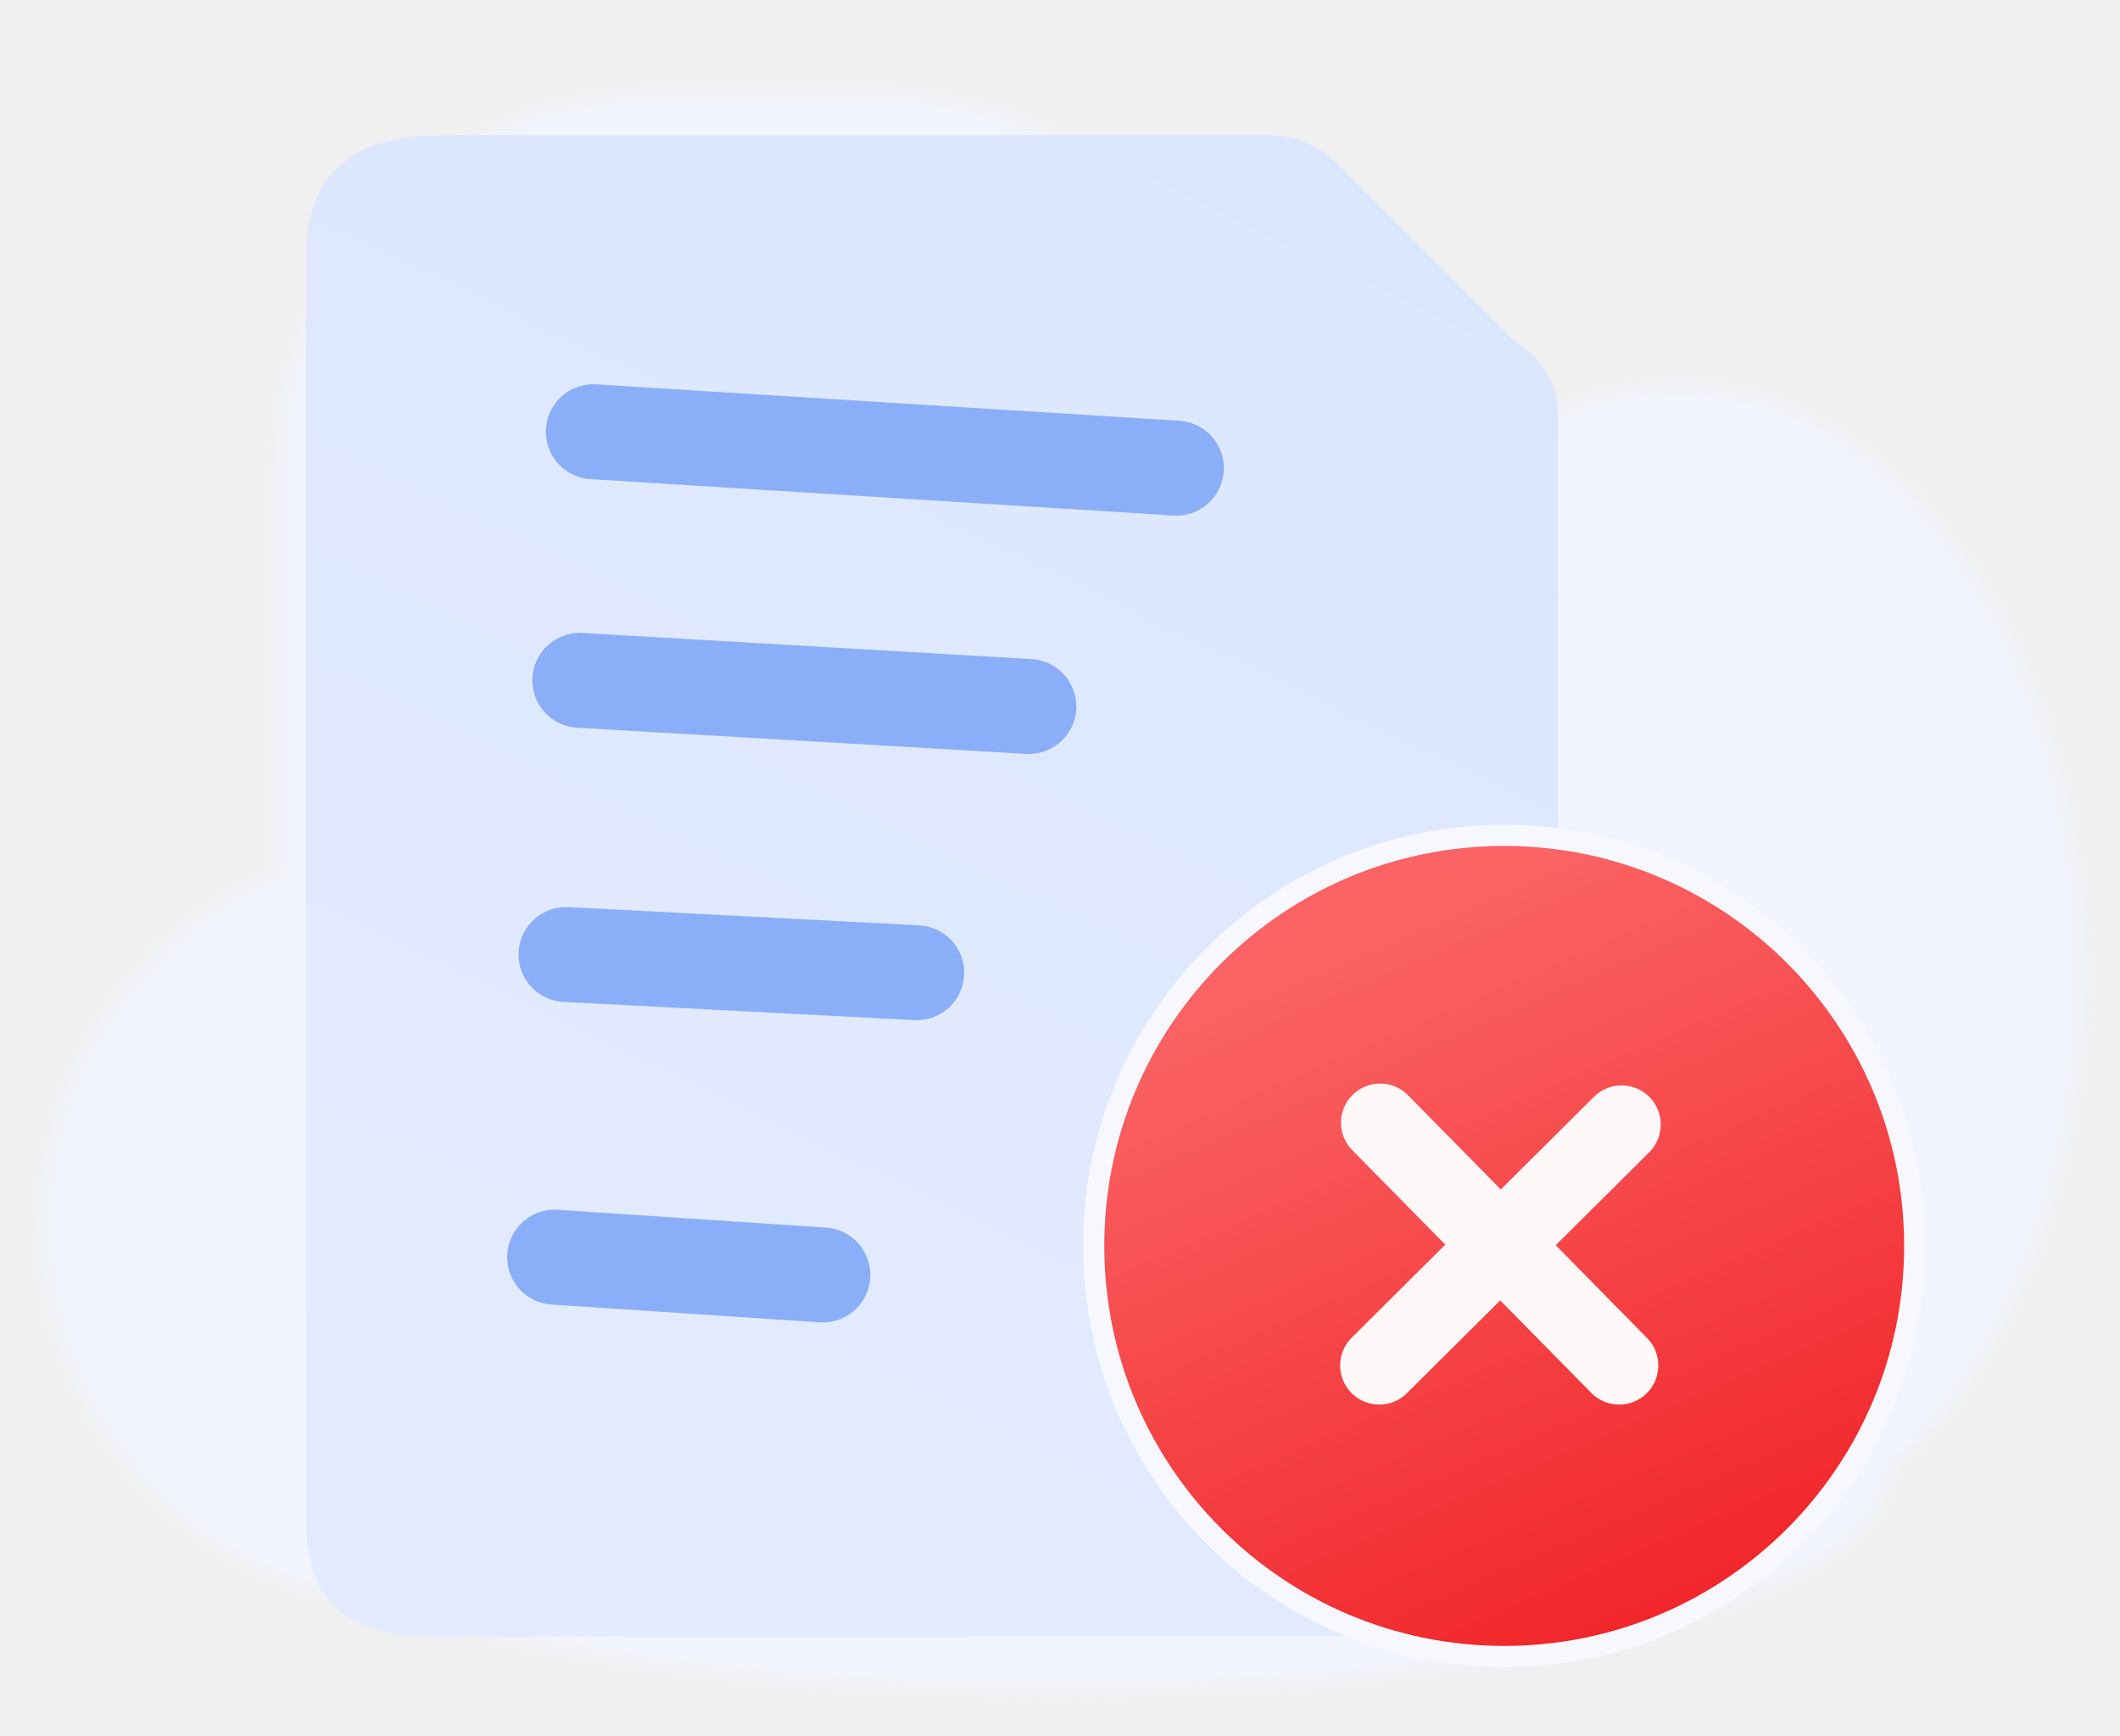
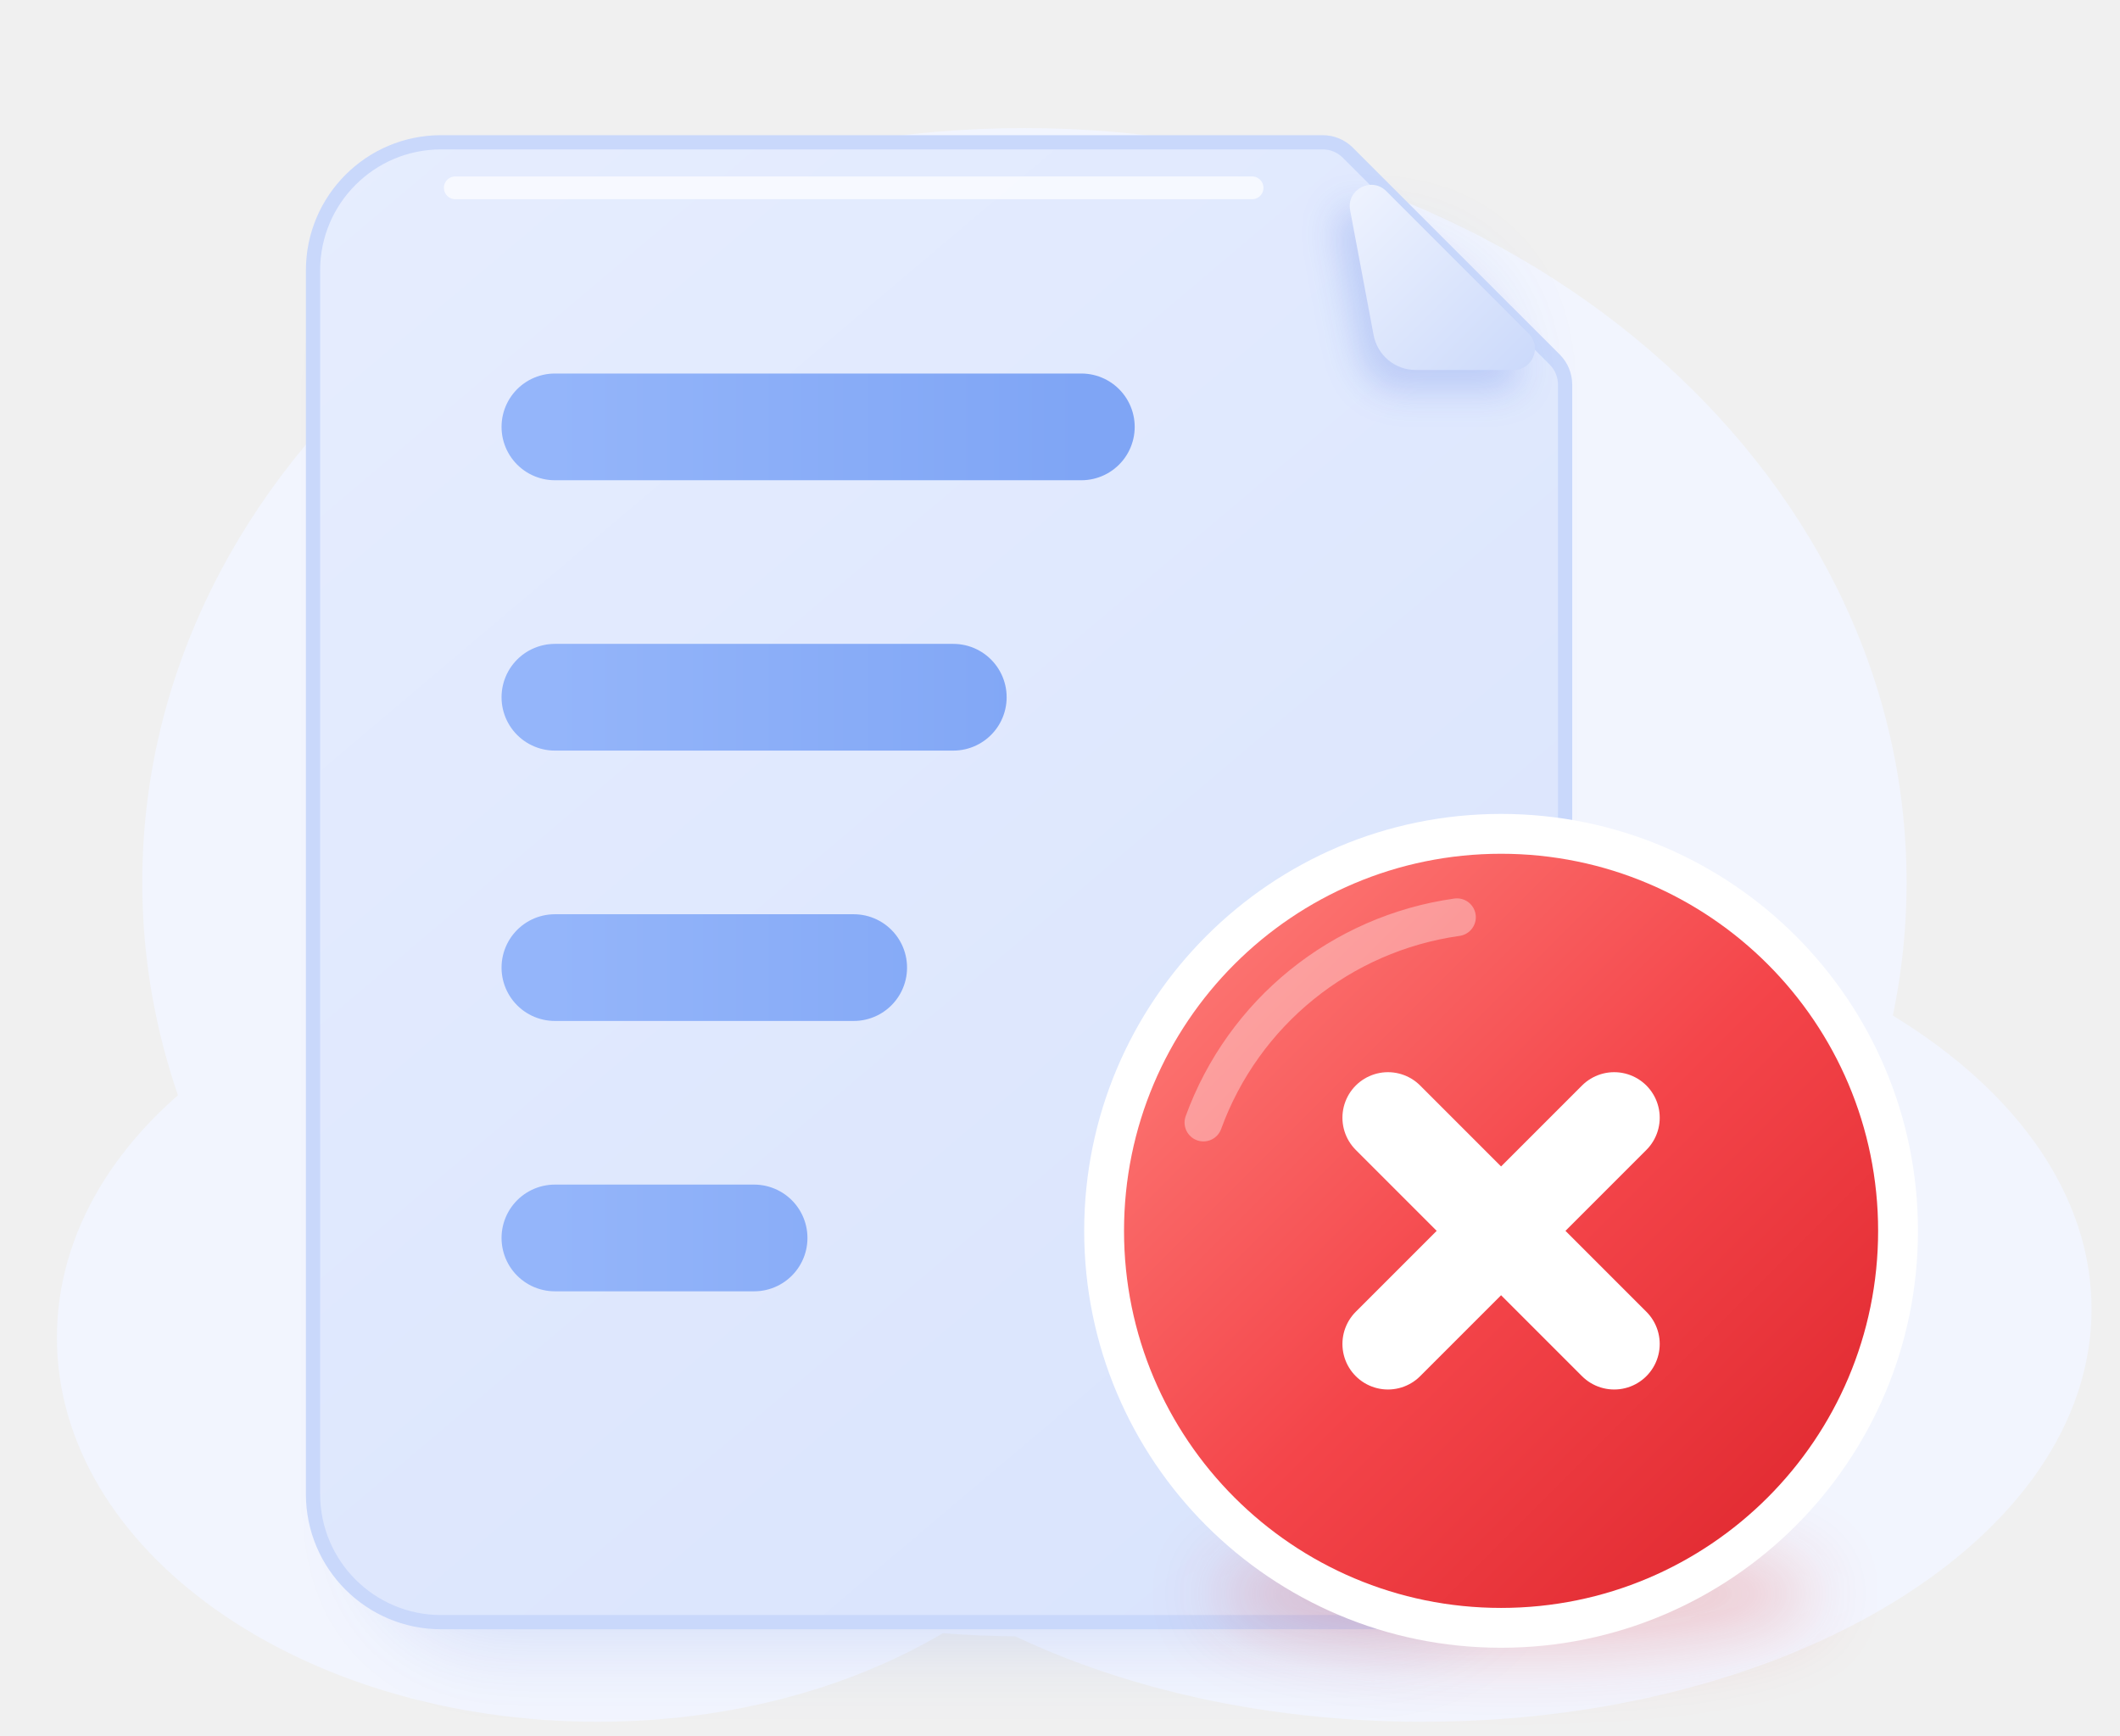
<svg xmlns="http://www.w3.org/2000/svg" viewBox="0 0 149 122" width="149" height="122">
  <defs>
-     <filter id="sfuma-alone" x="-30%" y="-30%" width="160%" height="160%">
-       <feGaussianBlur stdDeviation="0.6" />
+     <filter id="sfuma-ombra" filterUnits="userSpaceOnUse" x="0" y="0" width="149" height="122">
+       <feGaussianBlur stdDeviation="2.5" />
    </filter>
-     <linearGradient id="azzurro-foglio" gradientUnits="userSpaceOnUse" x1="90.06" y1="9.21" x2="41.32" y2="110.63">
-       <stop offset="0" stop-color="#DBE6FE" />
-       <stop offset="0.994" stop-color="#E3EBFE" />
+     <filter id="sfuma-piccola" filterUnits="userSpaceOnUse" x="0" y="0" width="149" height="122">
+       <feGaussianBlur stdDeviation="1.2" />
+     </filter>
+     <linearGradient id="carta-luce" gradientUnits="userSpaceOnUse" x1="22" y1="10" x2="110" y2="114">
+       <stop offset="0" stop-color="#E6EDFE" />
+       <stop offset="1" stop-color="#D8E3FD" />
    </linearGradient>
-     <linearGradient id="rosso-bollino" gradientUnits="userSpaceOnUse" x1="98.46" y1="63.75" x2="121.15" y2="115.92">
-       <stop offset="0.012" stop-color="#FB6364" />
-       <stop offset="0.977" stop-color="#F02327" />
+     <linearGradient id="lembo-luce" gradientUnits="userSpaceOnUse" x1="94" y1="10" x2="110" y2="26">
+       <stop offset="0" stop-color="#F4F7FF" />
+       <stop offset="1" stop-color="#C8D7FA" />
+     </linearGradient>
+     <linearGradient id="righe-luce" gradientUnits="userSpaceOnUse" x1="39" y1="0" x2="76" y2="0">
+       <stop offset="0" stop-color="#94B5FA" />
+       <stop offset="1" stop-color="#7FA5F5" />
+     </linearGradient>
+     <linearGradient id="distintivo-luce" gradientUnits="userSpaceOnUse" x1="85.62" y1="66.62" x2="126.7" y2="107.7">
+       <stop offset="0" stop-color="#FC7471" />
+       <stop offset="0.5" stop-color="#F4454A" />
+       <stop offset="1" stop-color="#E12A31" />
    </linearGradient>
  </defs>
-   <g id="nuvola" fill="#F2F4FE" filter="url(#sfuma-alone)">
-     <rect id="nuvola-centro" x="19.72" y="6.88" width="68.31" height="105" rx="25.89" />
-     <circle id="nuvola-sinistra" cx="29.75" cy="86.11" r="26.57" />
-     <ellipse id="nuvola-destra" cx="117.72" cy="68.37" rx="28.45" ry="41.05" />
-     <ellipse id="nuvola-basso" cx="74.25" cy="103.86" rx="58.13" ry="14.75" />
+   <g id="nuvola" fill="#F2F5FE">
+     <ellipse cx="72" cy="62" rx="62" ry="53" />
+     <ellipse cx="100" cy="92" rx="47" ry="29" />
+     <ellipse cx="42" cy="94" rx="38" ry="27" />
  </g>
  <g id="documento">
-     <path id="foglio" d="M31 9.5 H89 Q92 9.5 94 11.5 L106.5 24 Q109.5 26 109.5 29 V107.5 Q109 115 101 115 H30 Q21.5 115 21.5 107 V18 Q21.5 9.5 31 9.5 Z" fill="url(#azzurro-foglio)" />
-     <g id="righe" stroke="#8AAEF7" stroke-width="6.67" stroke-linecap="round" fill="none">
-       <path id="riga-1" fill="none" d="M41.7 30.34 L82.68 32.9" />
-       <path id="riga-2" fill="none" d="M40.75 47.81 L72.31 49.65" />
-       <path id="riga-3" fill="none" d="M39.78 67.08 L64.43 68.36" />
-       <path id="riga-4" fill="none" d="M38.98 88.35 L57.83 89.6" />
+     <path id="documento-ombra" d="M35 17 L97 17 C101.97 17 106 21.03 106 26 L106 107 C106 111.97 101.97 116 97 116 L35 116 C30.03 116 26 111.97 26 107 L26 26 C26 21.03 30.03 17 35 17 Z" fill="#1D4ED8" opacity="0.12" filter="url(#sfuma-ombra)" />
+     <path id="documento-carta" d="M31 10 L92.96 10 C93.63 10 94.26 10.26 94.73 10.73 L109.27 25.27 C109.74 25.74 110 26.37 110 27.04 L110 105 C110 109.97 105.97 114 101 114 L31 114 C26.03 114 22 109.97 22 105 L22 19 C22 14.03 26.03 10 31 10 Z" fill="url(#carta-luce)" stroke="#C9D8FB" stroke-width="1" />
+     <path id="documento-riflesso" d="M32 13.2 H88" stroke="#FFFFFF" stroke-opacity="0.7" stroke-width="1.6" stroke-linecap="round" />
+     <path id="lembo-ombra" d="M97.43 13.43 L107.44 23.44 C108.38 24.38 107.72 26 106.38 26 L99.49 26 C98.05 26 96.81 24.97 96.54 23.55 L94.89 14.77 C94.62 13.32 96.39 12.39 97.43 13.43 Z" fill="#1D4ED8" opacity="0.18" transform="translate(-1 1.5)" filter="url(#sfuma-piccola)" />
+     <path id="lembo" d="M97.43 13.43 L107.44 23.44 C108.38 24.38 107.72 26 106.38 26 L99.49 26 C98.05 26 96.81 24.97 96.54 23.55 L94.89 14.77 C94.62 13.32 96.39 12.39 97.43 13.43 Z" fill="url(#lembo-luce)" />
+     <g id="righe">
+       <path id="riga-1" d="M39 30 L76 30" stroke="url(#righe-luce)" stroke-width="7.5" stroke-linecap="round" fill="none" />
+       <path id="riga-2" d="M39 49 L67 49" stroke="url(#righe-luce)" stroke-width="7.5" stroke-linecap="round" fill="none" />
+       <path id="riga-3" d="M39 68 L60 68" stroke="url(#righe-luce)" stroke-width="7.5" stroke-linecap="round" fill="none" />
+       <path id="riga-4" d="M39 87 L53 87" stroke="url(#righe-luce)" stroke-width="7.5" stroke-linecap="round" fill="none" />
    </g>
  </g>
-   <g id="bollino">
-     <circle id="bollino-alone" data-maglia="no" cx="105.72" cy="87.56" r="29.6" fill="#F6F8FE" />
-     <circle id="bollino-rosso" cx="105.72" cy="87.56" r="28.11" fill="url(#rosso-bollino)" />
-     <g id="croce" stroke="#FEF8F9" stroke-width="5.5" stroke-linecap="round" fill="none">
-       <path id="croce-1" fill="none" d="M97 78.9 L113.8 95.96" />
-       <path id="croce-2" fill="none" d="M113.97 79.03 L96.94 95.96" />
-     </g>
+   <ellipse id="distintivo-ombra" cx="106.5" cy="112" rx="21.2" ry="4" fill="#DC2626" opacity="0.22" filter="url(#sfuma-ombra)" />
+   <g id="distintivo">
+     <circle id="distintivo-bordo" cx="105.5" cy="86.5" r="29.3" fill="#FFFFFF" />
+     <circle id="distintivo-disco" cx="105.5" cy="86.5" r="26.5" fill="url(#distintivo-luce)" />
+     <path id="distintivo-riflesso" d="M84.58 78.89 A22.26 22.26 0 0 1 102.4 64.46" stroke="#FFFFFF" stroke-opacity="0.35" stroke-width="2.65" stroke-linecap="round" fill="none" />
+     <path id="distintivo-simbolo" d="M97.55 78.55 L113.45 94.45 M113.45 78.55 L97.55 94.45" stroke="#FFFFFF" stroke-width="6.4" stroke-linecap="round" fill="none" />
  </g>
</svg>
